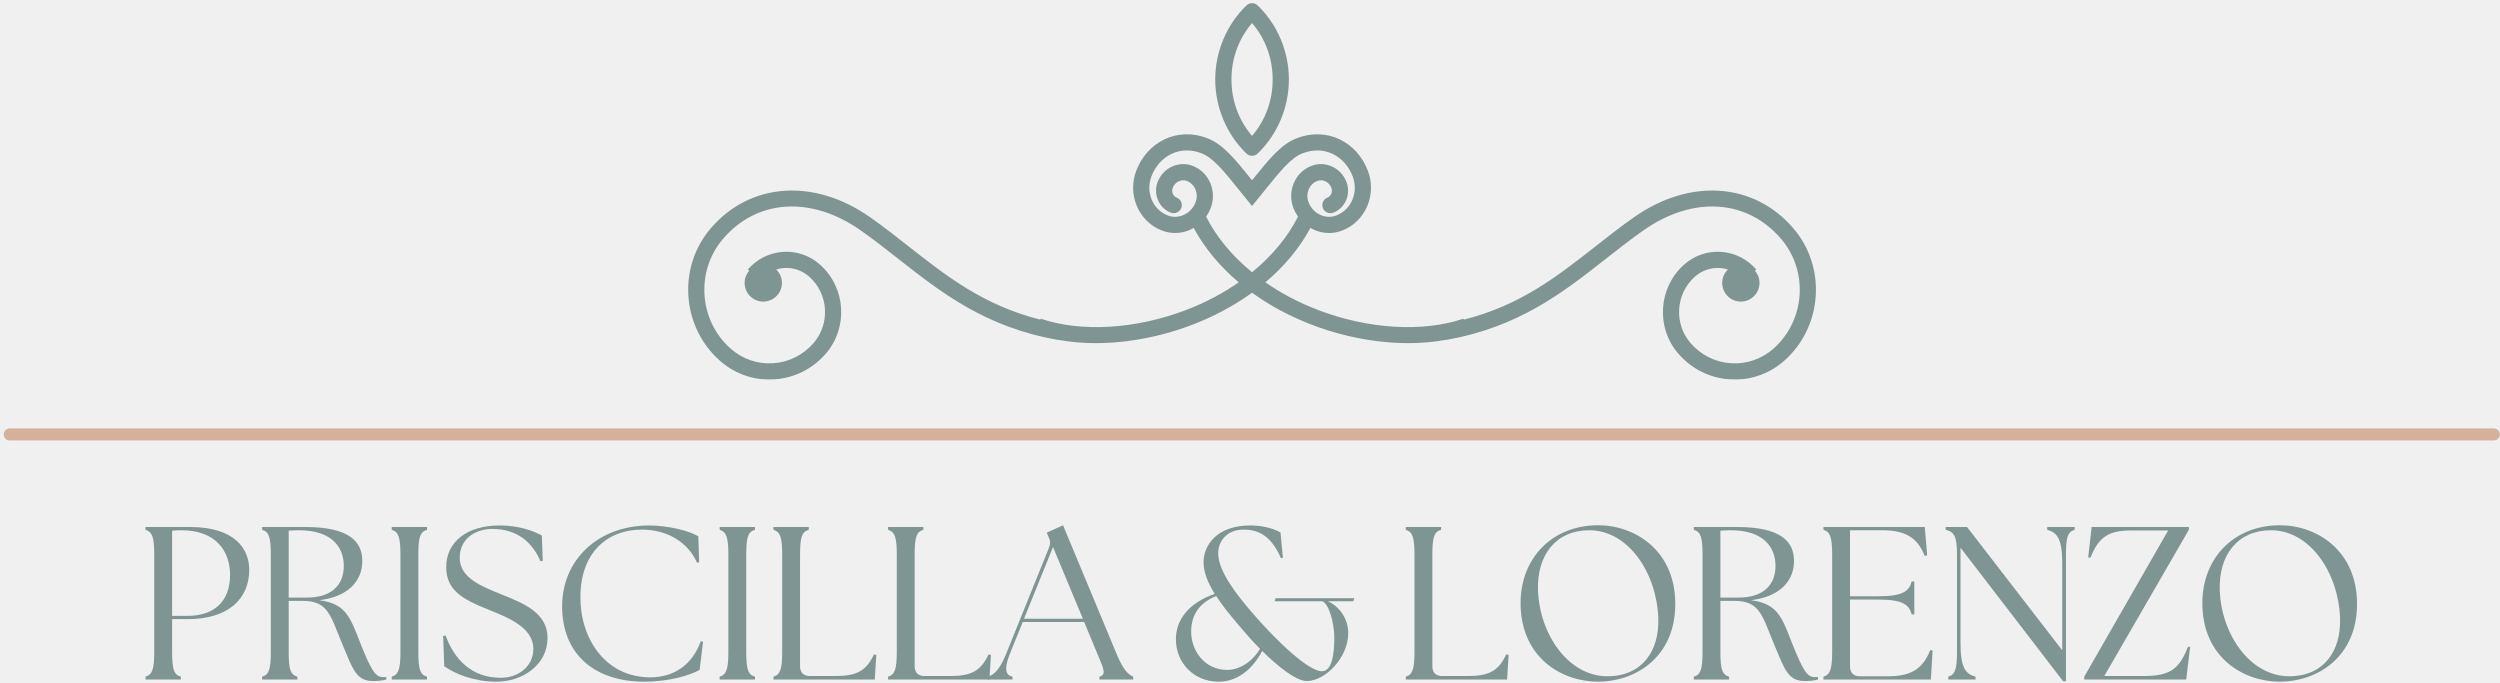
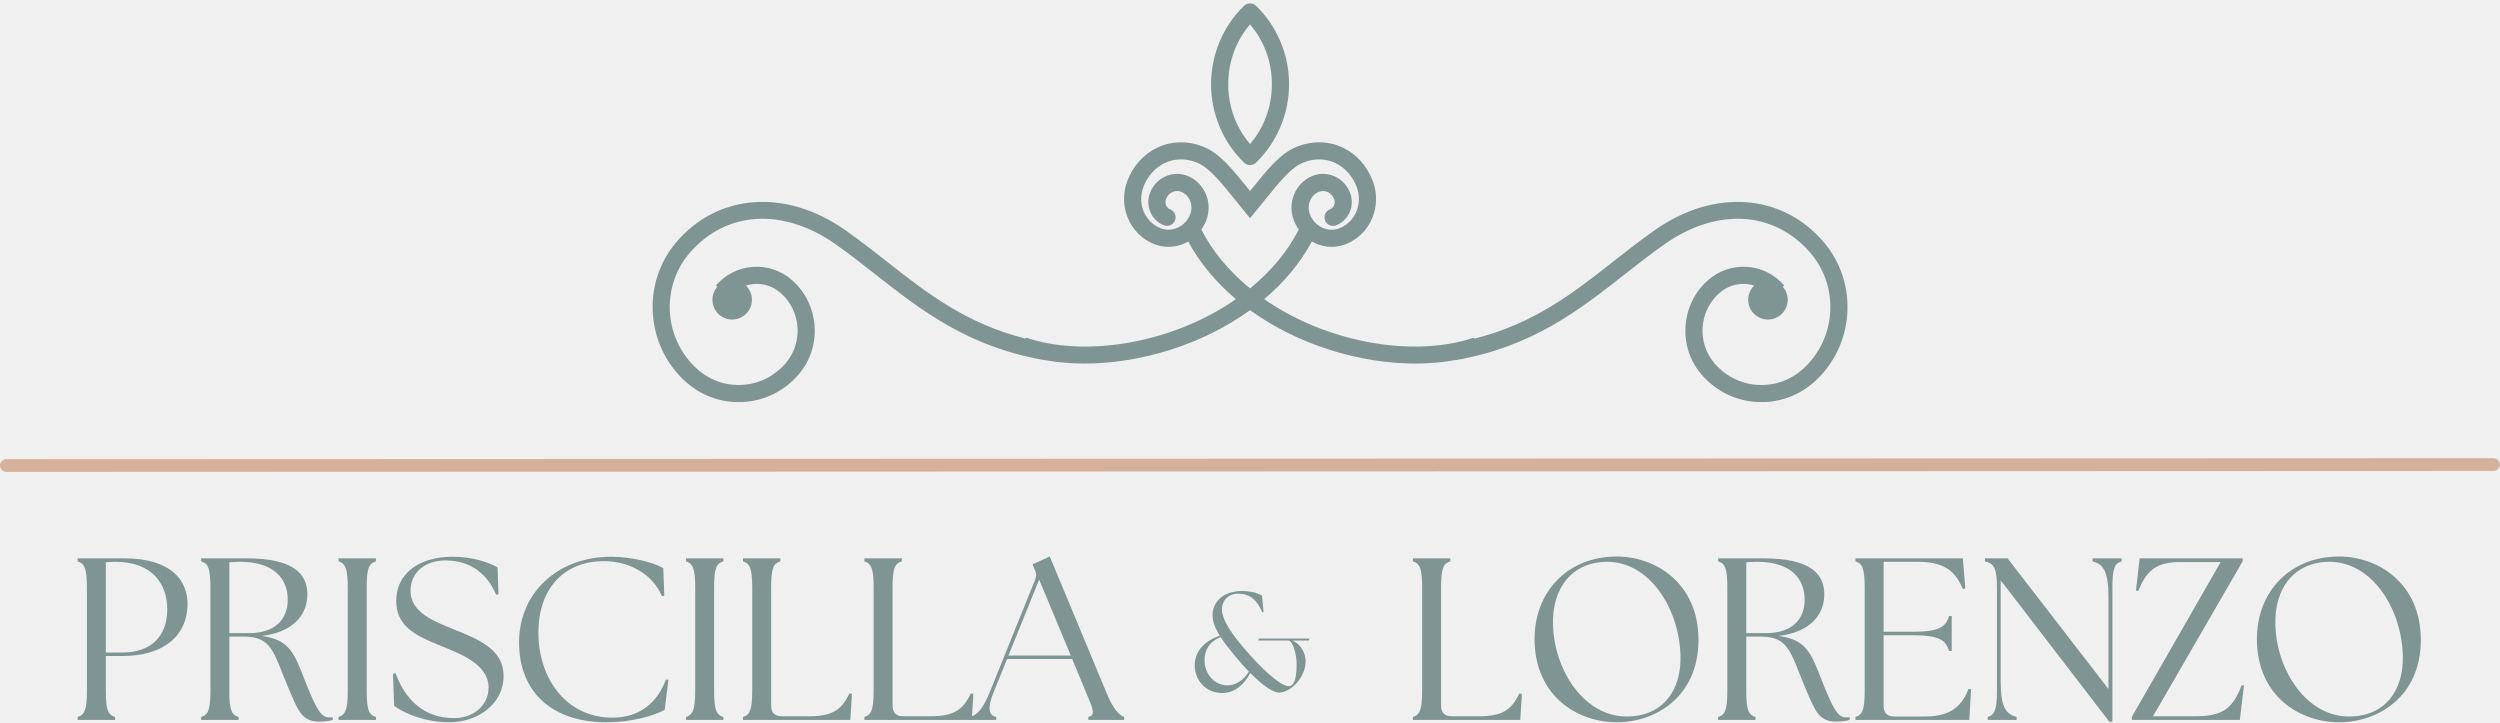
- <svg xmlns="http://www.w3.org/2000/svg" xmlns:xlink="http://www.w3.org/1999/xlink" width="623px" height="170px" viewBox="0 0 623 170" version="1.1">
+ <svg xmlns="http://www.w3.org/2000/svg" xmlns:xlink="http://www.w3.org/1999/xlink" width="588px" height="170px" viewBox="0 0 588 170" version="1.1">
  <defs>
    <polygon id="path-1" points="0 0 282.667 0 282.667 94 0 94" />
  </defs>
  <g id="Page-1" stroke="none" stroke-width="1" fill="none" fill-rule="evenodd">
-     <g id="Group-2" transform="translate(2.432293, 0.630208)">
-       <g id="Clipped" transform="translate(168.5677, 0)">
+     <g id="Group-2" transform="translate(1.432293, 0.630208)">
+       <g id="Clipped" transform="translate(151.5677, 0)">
        <mask id="mask-2" fill="white">
          <use xlink:href="#path-1" />
        </mask>
        <g id="Path" />
        <path d="M129.557,53.349 C130.021,52.693 130.417,51.974 130.714,51.193 C132.318,47.016 130.318,42.318 126.266,40.719 C124.615,40.073 122.807,40.109 121.167,40.833 C119.469,41.578 118.161,42.958 117.484,44.719 C116.318,47.766 117.776,51.193 120.745,52.359 C121.781,52.766 122.953,52.255 123.365,51.224 C123.771,50.188 123.266,49.016 122.224,48.609 C121.312,48.25 120.875,47.151 121.255,46.156 C121.542,45.411 122.089,44.828 122.797,44.521 C123.438,44.234 124.141,44.219 124.781,44.469 C126.786,45.26 127.755,47.63 126.943,49.755 C126.385,51.208 125.312,52.344 123.932,52.953 C122.646,53.516 121.234,53.547 119.958,53.042 C116.245,51.583 114.443,47.224 115.938,43.323 C116.911,40.786 118.682,38.797 120.927,37.724 C123.229,36.63 125.792,36.568 128.349,37.547 C131.297,38.672 133.88,41.88 137.792,46.729 C138.318,47.38 138.865,48.062 139.443,48.771 L141.01,50.698 L142.583,48.771 C143.161,48.062 143.708,47.38 144.234,46.729 C148.146,41.88 150.729,38.672 153.677,37.547 C156.234,36.573 158.797,36.63 161.099,37.724 C163.344,38.797 165.115,40.786 166.089,43.323 C167.583,47.224 165.781,51.583 162.068,53.042 C160.792,53.547 159.375,53.516 158.094,52.953 C156.708,52.344 155.646,51.208 155.083,49.755 C154.271,47.63 155.24,45.26 157.245,44.469 C157.885,44.219 158.589,44.234 159.229,44.521 C159.932,44.828 160.484,45.411 160.771,46.156 C161.151,47.151 160.714,48.25 159.797,48.609 C158.76,49.016 158.255,50.188 158.661,51.224 C159.073,52.26 160.245,52.766 161.281,52.359 C164.25,51.193 165.708,47.766 164.542,44.719 C163.865,42.958 162.557,41.578 160.859,40.833 C159.224,40.109 157.411,40.073 155.76,40.719 C151.708,42.318 149.708,47.016 151.312,51.193 C151.609,51.974 152.005,52.693 152.469,53.354 C149.875,58.469 145.948,63.177 141.01,67.214 C136.078,63.177 132.151,58.469 129.557,53.349 Z M275.891,56.25 C266.089,44.833 250.156,43.719 236.25,53.464 C232.917,55.802 229.714,58.312 226.62,60.745 C217,68.297 207.859,75.469 193.781,79.021 L193.698,78.786 C183.547,82.214 170.01,81.406 157.5,76.635 C152.688,74.807 148.266,72.464 144.339,69.724 C148.896,65.885 152.755,61.354 155.557,56.177 C155.849,56.349 156.151,56.5 156.464,56.641 C157.667,57.167 158.932,57.432 160.203,57.432 C161.339,57.432 162.469,57.219 163.552,56.792 C169.318,54.526 172.146,47.839 169.859,41.885 C168.516,38.375 166.021,35.609 162.839,34.089 C159.562,32.531 155.797,32.422 152.229,33.786 C148.266,35.302 145.411,38.844 141.083,44.203 C141.062,44.234 141.036,44.26 141.01,44.292 C140.99,44.26 140.964,44.229 140.943,44.203 C136.615,38.844 133.76,35.302 129.797,33.786 C126.229,32.422 122.464,32.531 119.188,34.089 C116.005,35.609 113.51,38.375 112.167,41.885 C109.88,47.839 112.708,54.526 118.474,56.792 C120.766,57.693 123.281,57.641 125.562,56.641 C125.875,56.5 126.177,56.349 126.469,56.177 C129.271,61.354 133.13,65.885 137.688,69.729 C133.76,72.464 129.339,74.807 124.526,76.635 C112.016,81.406 98.484,82.214 88.328,78.786 L88.245,79.021 C74.161,75.469 65.026,68.297 55.406,60.745 C52.312,58.312 49.109,55.802 45.776,53.464 C31.87,43.719 15.938,44.833 6.135,56.25 C-2.172,65.917 -1.193,80.698 8.318,89.193 C11.781,92.286 16.141,93.953 20.703,93.953 C21.12,93.953 21.531,93.938 21.948,93.911 C26.964,93.583 31.542,91.281 34.844,87.438 C40.417,80.948 39.76,71.036 33.38,65.339 C30.818,63.047 27.526,61.911 24.125,62.135 C20.719,62.359 17.609,63.922 15.365,66.531 L15.703,66.818 C14.995,67.641 14.557,68.703 14.557,69.875 C14.557,72.443 16.641,74.526 19.208,74.526 C21.776,74.526 23.859,72.443 23.859,69.875 C23.859,68.557 23.307,67.375 22.432,66.526 C23.062,66.333 23.719,66.203 24.391,66.156 C26.698,66 28.938,66.781 30.688,68.344 C35.443,72.589 35.932,79.979 31.776,84.818 C29.182,87.828 25.599,89.635 21.677,89.891 C17.766,90.151 13.974,88.833 11.01,86.193 C3.125,79.146 2.312,66.891 9.203,58.865 C17.708,48.969 31.151,48.141 43.453,56.76 C46.698,59.036 49.854,61.516 52.906,63.911 C63.562,72.281 74.583,80.932 92.682,84.083 L92.688,84.052 C95.682,84.604 98.839,84.88 102.094,84.88 C115.151,84.88 129.708,80.5 141.01,72.323 C152.318,80.5 166.87,84.88 179.927,84.88 C183.182,84.88 186.344,84.604 189.339,84.052 L189.344,84.083 C207.443,80.932 218.458,72.281 229.115,63.911 C232.172,61.516 235.328,59.036 238.573,56.76 C250.87,48.141 264.318,48.969 272.823,58.865 C279.708,66.891 278.901,79.146 271.016,86.193 C268.052,88.833 264.266,90.151 260.349,89.891 C256.427,89.635 252.844,87.828 250.25,84.818 C246.094,79.979 246.583,72.589 251.339,68.344 C253.089,66.781 255.328,66.005 257.635,66.156 C258.307,66.203 258.964,66.333 259.594,66.526 C258.719,67.375 258.167,68.557 258.167,69.875 C258.167,72.443 260.25,74.526 262.818,74.526 C265.385,74.526 267.469,72.443 267.469,69.875 C267.469,68.703 267.031,67.641 266.323,66.818 L266.661,66.531 C264.417,63.922 261.307,62.359 257.901,62.135 C254.49,61.911 251.208,63.047 248.646,65.339 C242.266,71.036 241.609,80.948 247.182,87.438 C250.484,91.281 255.062,93.583 260.078,93.911 C260.495,93.938 260.906,93.953 261.323,93.953 C265.885,93.953 270.245,92.286 273.714,89.193 C283.219,80.698 284.198,65.917 275.891,56.25 Z M141.01,5.12 C144.339,8.995 146.146,13.917 146.146,19.177 C146.146,24.438 144.339,29.359 141.01,33.24 C137.688,29.359 135.88,24.438 135.88,19.177 C135.88,13.917 137.688,8.995 141.01,5.12 Z M141.01,38.193 C141.521,38.193 142.026,38.005 142.417,37.625 C147.354,32.859 150.188,26.135 150.188,19.177 C150.188,12.219 147.354,5.495 142.417,0.729 C141.635,-0.026 140.391,-0.026 139.609,0.729 C134.672,5.495 131.839,12.219 131.839,19.177 C131.839,26.135 134.672,32.859 139.609,37.625 C140,38.005 140.505,38.193 141.01,38.193" id="Shape" fill="#7F9593" fill-rule="nonzero" mask="url(#mask-2)" />
      </g>
-       <line x1="0" y1="107.635" x2="619.016" y2="107.635" id="Path" stroke="#D5B19B" stroke-width="3.001" stroke-linecap="round" />
-       <g id="Group" transform="translate(33.83368, 130.6944)" fill="#7F9593" fill-rule="nonzero">
+       <line x1="0.068" y1="108.87" x2="585.016" y2="108.635" id="Path" stroke="#D5B19B" stroke-width="3.001" stroke-linecap="round" />
+       <g id="Group" transform="translate(16.83368, 130.6944)" fill="#7F9593" fill-rule="nonzero">
        <g id="Shape">
          <path d="M0,38.01 L8.797,38.01 L8.797,37.302 C7.109,36.818 6.625,35.568 6.625,31.115 L6.625,22.969 L10.479,22.969 C20.578,22.969 25.844,17.922 25.844,10.698 C25.844,5.432 22.26,0 11.021,0 L0,0 L0,0.708 C1.625,1.193 2.172,2.443 2.172,6.896 L2.172,31.115 C2.172,35.568 1.625,36.818 0,37.302 L0,38.01 Z M6.625,22.156 L6.625,0.922 C7.276,0.87 8.146,0.812 8.906,0.812 C17.646,0.812 21.068,6.135 21.068,11.948 C21.068,18.354 17.318,22.156 10.37,22.156 L6.625,22.156 Z" />
        </g>
      </g>
-       <g id="Group" transform="translate(62.88233, 130.6944)" fill="#7F9593" fill-rule="nonzero">
+       <g id="Group" transform="translate(45.88233, 130.6944)" fill="#7F9593" fill-rule="nonzero">
        <g id="Shape">
          <path d="M27.635,38.391 C28.724,38.391 30.135,38.281 30.948,38.01 L30.948,37.359 C30.677,37.411 30.406,37.411 30.078,37.411 C28.234,37.411 27.151,35.62 24.542,29.104 C21.938,22.427 20.906,19.115 14.224,18.245 C21.286,17.432 24.974,13.573 24.974,8.469 C24.974,3.641 21.719,0 10.698,0 L0,0 L0,0.708 C1.682,1.193 2.172,2.443 2.172,6.896 L2.172,31.115 C2.172,35.568 1.682,36.818 0,37.302 L0,38.01 L8.797,38.01 L8.797,37.302 C7.109,36.818 6.625,35.568 6.625,31.115 L6.625,18.406 L10.099,18.406 C16.615,18.406 17.047,22.208 20.198,29.703 C22.589,35.349 23.458,38.391 27.635,38.391 Z M6.625,17.594 L6.625,0.922 C7.49,0.87 8.359,0.812 9.177,0.812 C17.214,0.812 20.359,4.885 20.359,9.719 C20.359,14.333 17.427,17.594 11.182,17.594 L6.625,17.594 Z" />
        </g>
      </g>
-       <g id="Group" transform="translate(95.18882, 130.6944)" fill="#7F9593" fill-rule="nonzero">
+       <g id="Group" transform="translate(78.18882, 130.6944)" fill="#7F9593" fill-rule="nonzero">
        <g transform="translate(-0, 0)" id="Path">
          <path d="M0,38.01 L8.797,38.01 L8.797,37.302 C7.109,36.818 6.625,35.568 6.625,31.115 L6.625,6.896 C6.625,2.443 7.109,1.193 8.797,0.708 L8.797,0 L0,0 L0,0.708 C1.625,1.193 2.172,2.443 2.172,6.896 L2.172,31.115 C2.172,35.568 1.625,36.818 0,37.302 L0,38.01 Z" />
        </g>
      </g>
-       <g id="Group" transform="translate(108.001, 130.3142)" fill="#7F9593" fill-rule="nonzero">
+       <g id="Group" transform="translate(91.00098, 130.3142)" fill="#7F9593" fill-rule="nonzero">
        <g id="Path">
          <path d="M13.302,38.932 C19.714,38.932 26.01,34.807 26.01,28.021 C26.01,21.885 20.365,19.495 14.333,17.104 C9.719,15.203 4.125,13.141 4.125,8.036 C4.125,3.422 7.875,0.87 12.271,0.87 C18.464,0.87 22.266,4.234 24.271,8.958 L24.818,8.797 L24.599,2.5 C22.479,1.359 18.953,0 14.01,0 C6.026,0 0.76,4.021 0.76,10.37 C0.76,16.13 4.833,18.406 11.24,20.958 C15.802,22.807 22.479,25.302 22.479,30.734 C22.479,35.13 18.734,37.958 14.391,37.958 C6.844,37.958 2.714,33.125 0.599,27.422 L-8.8817842e-16,27.531 L0.271,35.078 C2.823,36.927 7.604,38.932 13.302,38.932 Z" />
        </g>
      </g>
-       <g id="Group" transform="translate(137.6464, 130.3142)" fill="#7F9593" fill-rule="nonzero">
+       <g id="Group" transform="translate(120.6464, 130.3142)" fill="#7F9593" fill-rule="nonzero">
        <g id="Path">
          <path d="M20.474,38.932 C26.552,38.932 31.714,37.411 34.266,36 L35.13,28.943 L34.536,28.891 C32.417,34.75 27.854,37.849 21.99,37.849 C10.698,37.849 4.505,28.073 4.562,17.865 C4.562,6.786 11.24,1.031 19.875,1.031 C26.339,1.031 31.495,4.344 33.615,9.286 L34.156,9.177 L33.937,2.714 C31.823,1.359 26.391,0 21.719,0 C8.958,0 -5.92118946e-16,8.578 -5.92118946e-16,20.146 C-5.92118946e-16,31.984 7.984,38.932 20.474,38.932 Z" />
        </g>
      </g>
-       <g id="Group" transform="translate(176.9051, 130.6944)" fill="#7F9593" fill-rule="nonzero">
+       <g id="Group" transform="translate(159.9051, 130.6944)" fill="#7F9593" fill-rule="nonzero">
        <g id="Path">
          <path d="M0,38.01 L8.797,38.01 L8.797,37.302 C7.109,36.818 6.625,35.568 6.625,31.115 L6.625,6.896 C6.625,2.443 7.109,1.193 8.797,0.708 L8.797,0 L0,0 L0,0.708 C1.625,1.193 2.172,2.443 2.172,6.896 L2.172,31.115 C2.172,35.568 1.625,36.818 0,37.302 L0,38.01 Z" />
        </g>
      </g>
-       <g id="Group" transform="translate(190.3162, 130.6944)" fill="#7F9593" fill-rule="nonzero">
+       <g id="Group" transform="translate(173.3162, 130.6944)" fill="#7F9593" fill-rule="nonzero">
        <g transform="translate(0, 0)" id="Path">
          <path d="M0,38.01 L25.25,38.01 L25.63,31.875 L25.031,31.766 C23.13,35.839 20.74,37.141 15.526,37.141 L9.068,37.141 C7.49,37.141 6.625,36.271 6.625,34.698 L6.625,6.896 C6.625,2.443 7.109,1.193 8.797,0.708 L8.797,0 L0,0 L0,0.708 C1.625,1.193 2.172,2.443 2.172,6.896 L2.172,31.115 C2.172,35.568 1.625,36.818 0,37.302 L0,38.01 Z" />
        </g>
      </g>
-       <g id="Group" transform="translate(218.8762, 130.6944)" fill="#7F9593" fill-rule="nonzero">
+       <g id="Group" transform="translate(201.8762, 130.6944)" fill="#7F9593" fill-rule="nonzero">
        <g transform="translate(0, 0)" id="Path">
          <path d="M0,38.01 L25.25,38.01 L25.63,31.875 L25.031,31.766 C23.13,35.839 20.74,37.141 15.526,37.141 L9.068,37.141 C7.49,37.141 6.625,36.271 6.625,34.698 L6.625,6.896 C6.625,2.443 7.109,1.193 8.797,0.708 L8.797,0 L0,0 L0,0.708 C1.625,1.193 2.172,2.443 2.172,6.896 L2.172,31.115 C2.172,35.568 1.625,36.818 0,37.302 L0,38.01 Z" />
        </g>
      </g>
-       <g id="Group" transform="translate(243.7435, 130.2621)" fill="#7F9593" fill-rule="nonzero">
+       <g id="Group" transform="translate(226.7435, 130.2621)" fill="#7F9593" fill-rule="nonzero">
        <g id="Shape">
          <path d="M8.8817842e-16,38.443 L6.135,38.443 L6.135,37.734 C4.286,37.354 4.073,35.562 5.484,32.036 L8.688,24.109 L24,24.109 L27.312,32.089 C29.047,36.161 29.484,37.25 27.802,37.734 L27.802,38.443 L36.219,38.443 L36.219,37.734 C35.078,37.25 33.771,36.161 32.089,32.089 L18.734,0 L14.661,1.844 L15.151,2.984 C15.583,3.854 15.635,4.557 15.255,5.536 L4.562,32.036 C2.875,36.161 1.521,37.25 8.8817842e-16,37.734 L8.8817842e-16,38.443 Z M9.01,23.292 L16.234,5.427 L23.672,23.292 L9.01,23.292 Z" />
        </g>
      </g>
-       <g id="Group" transform="translate(290.5985, 130.3142)" fill="#7F9593" fill-rule="nonzero">
+       <g id="Group" transform="translate(279.5677, 138.3698)" fill="#7F9593" fill-rule="nonzero">
        <g id="Shape">
-           <path d="M32.635,38.771 C37.198,38.771 42.953,32.958 42.953,26.823 C42.953,23.406 40.943,20.307 37.901,18.896 L44.203,18.896 L44.474,18.135 L24.87,18.135 L24.599,18.896 L36.49,18.896 C38.177,19.495 39.479,24.542 39.479,27.802 C39.479,32.036 38.932,36.328 36.38,36.328 C33.073,36.328 25.25,28.995 18.896,21.609 C15.099,17.161 10.536,11.401 10.536,6.896 C10.536,4.292 12.38,1.031 16.891,1.031 C19.984,1.031 23.568,2.062 26.172,8.146 L26.661,8.036 L26.068,1.74 C23.677,0.38 20.635,0 18.516,0 C10.047,0 6.896,5.104 6.896,9.125 C6.896,11.729 7.984,14.281 9.667,17.052 C3.099,19.333 0,23.568 0,28.401 C0,34.047 4.292,38.932 10.646,38.932 C15.042,38.932 18.896,36.219 21.505,31.276 C25.74,35.458 30.083,38.771 32.635,38.771 Z M3.802,26.443 C3.802,23.078 5.214,19.495 10.047,17.594 C11.516,19.875 13.411,22.208 15.531,24.708 C17.214,26.714 19.062,28.833 20.964,30.734 C18.953,34.156 15.641,36 12.818,36 C7.115,36 3.802,31.167 3.802,26.443 Z" />
+           <path d="M19.813,23.9 C22.583,23.9 26.077,20.317 26.077,16.535 C26.077,14.429 24.856,12.519 23.01,11.648 L26.836,11.648 L27,11.18 L15.098,11.18 L14.934,11.648 L22.153,11.648 C23.177,12.018 23.968,15.129 23.968,17.139 C23.968,19.749 23.636,22.395 22.086,22.395 C20.078,22.395 15.329,17.874 11.472,13.321 C9.167,10.579 6.397,7.028 6.397,4.251 C6.397,2.646 7.516,0.636 10.254,0.636 C12.132,0.636 14.308,1.271 15.889,5.022 L16.186,4.954 L15.826,1.072 C14.374,0.234 12.528,0 11.241,0 C6.099,0 4.186,3.146 4.186,5.625 C4.186,7.231 4.847,8.804 5.869,10.512 C1.881,11.918 0,14.528 0,17.508 C0,20.988 2.605,24 6.463,24 C9.132,24 11.472,22.327 13.056,19.28 C15.626,21.858 18.263,23.9 19.813,23.9 Z M2.308,16.301 C2.308,14.227 3.165,12.018 6.099,10.846 C6.991,12.252 8.142,13.69 9.429,15.232 C10.45,16.468 11.573,17.774 12.727,18.946 C11.506,21.056 9.495,22.192 7.782,22.192 C4.319,22.192 2.308,19.213 2.308,16.301 Z" />
        </g>
      </g>
-       <g id="Group" transform="translate(347.8847, 130.6944)" fill="#7F9593" fill-rule="nonzero">
+       <g id="Group" transform="translate(330.8847, 130.6944)" fill="#7F9593" fill-rule="nonzero">
        <g id="Path">
          <path d="M0,38.01 L25.25,38.01 L25.63,31.875 L25.031,31.766 C23.13,35.839 20.74,37.141 15.526,37.141 L9.068,37.141 C7.49,37.141 6.625,36.271 6.625,34.698 L6.625,6.896 C6.625,2.443 7.109,1.193 8.797,0.708 L8.797,0 L0,0 L0,0.708 C1.625,1.193 2.172,2.443 2.172,6.896 L2.172,31.115 C2.172,35.568 1.625,36.818 0,37.302 L0,38.01 Z" />
        </g>
      </g>
-       <g id="Group" transform="translate(376.4968, 130.2621)" fill="#7F9593" fill-rule="nonzero">
+       <g id="Group" transform="translate(359.4968, 130.2621)" fill="#7F9593" fill-rule="nonzero">
        <g transform="translate(0, 0)" id="Shape">
          <path d="M19.333,38.984 C28.453,38.984 38.552,33.01 38.552,19.599 C38.552,6.297 28.51,0 19.333,0 C7.818,0 1.77635684e-15,8.25 1.77635684e-15,19.385 C1.77635684e-15,32.849 10.099,38.984 19.333,38.984 Z M4.344,16.234 C4.021,7.385 8.854,1.245 17.104,1.245 C26.823,1.245 33.937,11.833 34.318,23.182 C34.589,31.328 30.302,37.63 21.615,37.63 C11.891,37.63 4.724,27.146 4.344,16.234 Z" />
        </g>
      </g>
-       <g id="Group" transform="translate(419.6649, 130.6944)" fill="#7F9593" fill-rule="nonzero">
+       <g id="Group" transform="translate(402.6649, 130.6944)" fill="#7F9593" fill-rule="nonzero">
        <g id="Shape">
          <path d="M27.635,38.391 C28.724,38.391 30.135,38.281 30.948,38.01 L30.948,37.359 C30.677,37.411 30.406,37.411 30.078,37.411 C28.234,37.411 27.151,35.62 24.542,29.104 C21.938,22.427 20.906,19.115 14.224,18.245 C21.286,17.432 24.974,13.573 24.974,8.469 C24.974,3.641 21.719,0 10.698,0 L0,0 L0,0.708 C1.682,1.193 2.172,2.443 2.172,6.896 L2.172,31.115 C2.172,35.568 1.682,36.818 0,37.302 L0,38.01 L8.797,38.01 L8.797,37.302 C7.109,36.818 6.625,35.568 6.625,31.115 L6.625,18.406 L10.099,18.406 C16.615,18.406 17.047,22.208 20.198,29.703 C22.589,35.349 23.458,38.391 27.635,38.391 Z M6.625,17.594 L6.625,0.922 C7.49,0.87 8.359,0.812 9.177,0.812 C17.214,0.812 20.359,4.885 20.359,9.719 C20.359,14.333 17.427,17.594 11.182,17.594 L6.625,17.594 Z" />
        </g>
      </g>
-       <g id="Group" transform="translate(451.9714, 130.6944)" fill="#7F9593" fill-rule="nonzero">
+       <g id="Group" transform="translate(434.9714, 130.6944)" fill="#7F9593" fill-rule="nonzero">
        <g id="Path">
          <path d="M0,38.01 L26.771,38.01 L27.203,30.786 L26.604,30.682 C24.651,35.729 21.339,37.198 16.125,37.198 L9.068,37.198 C7.49,37.198 6.625,36.328 6.625,34.75 L6.625,18.083 L13.573,18.083 C19.766,18.083 21.339,19.333 21.99,21.776 L22.641,21.776 L22.641,13.573 L21.99,13.573 C21.339,16.021 19.766,17.266 13.573,17.266 L6.625,17.266 L6.625,0.812 L14.604,0.812 C20.146,0.812 23.349,2.443 25.25,7.224 L25.844,7.057 L25.25,0 L0,0 L0,0.708 C1.625,1.193 2.172,2.443 2.172,6.896 L2.172,31.115 C2.172,35.568 1.625,36.818 0,37.302 L0,38.01 Z" />
        </g>
      </g>
-       <g id="Group" transform="translate(482.43, 130.6944)" fill="#7F9593" fill-rule="nonzero">
+       <g id="Group" transform="translate(465.43, 130.6944)" fill="#7F9593" fill-rule="nonzero">
        <g id="Path">
          <path d="M29.266,38.443 L29.974,38.443 L29.974,6.896 C29.974,2.443 30.464,1.193 32.146,0.708 L32.146,0 L25.302,0 L25.302,0.708 C27.75,1.359 29.052,2.88 29.052,9.068 L29.052,30.734 L5.323,0 L-8.8817842e-16,0 L-8.8817842e-16,0.708 C2.172,1.193 2.823,2.443 2.823,6.896 L2.823,31.115 C2.823,35.568 2.281,36.818 0.651,37.302 L0.651,38.01 L7.438,38.01 L7.438,37.302 C4.995,36.651 3.693,35.13 3.693,28.943 L3.693,5.161 L29.266,38.443 Z" />
        </g>
      </g>
-       <g id="Group" transform="translate(516.9631, 130.6944)" fill="#7F9593" fill-rule="nonzero">
+       <g id="Group" transform="translate(499.9631, 130.6944)" fill="#7F9593" fill-rule="nonzero">
        <g id="Path">
          <path d="M8.8817842e-16,38.01 L25.411,38.01 L26.391,29.865 L25.849,29.865 C23.672,35.349 21.5,37.141 14.771,37.141 L4.995,37.141 L26.062,0.708 L26.062,0 L1.844,0 L0.979,7.604 L1.573,7.604 C3.531,2.609 6.026,0.87 11.51,0.87 L20.906,0.87 L8.8817842e-16,37.302 L8.8817842e-16,38.01 Z" />
        </g>
      </g>
-       <g id="Group" transform="translate(546.3909, 130.2621)" fill="#7F9593" fill-rule="nonzero">
+       <g id="Group" transform="translate(529.3909, 130.2621)" fill="#7F9593" fill-rule="nonzero">
        <g transform="translate(0, 0)" id="Shape">
          <path d="M19.333,38.984 C28.453,38.984 38.552,33.01 38.552,19.599 C38.552,6.297 28.51,0 19.333,0 C7.818,0 1.77635684e-15,8.25 1.77635684e-15,19.385 C1.77635684e-15,32.849 10.099,38.984 19.333,38.984 Z M4.344,16.234 C4.021,7.385 8.854,1.245 17.104,1.245 C26.823,1.245 33.937,11.833 34.318,23.182 C34.589,31.328 30.302,37.63 21.615,37.63 C11.891,37.63 4.724,27.146 4.344,16.234 Z" />
        </g>
      </g>
    </g>
  </g>
</svg>
